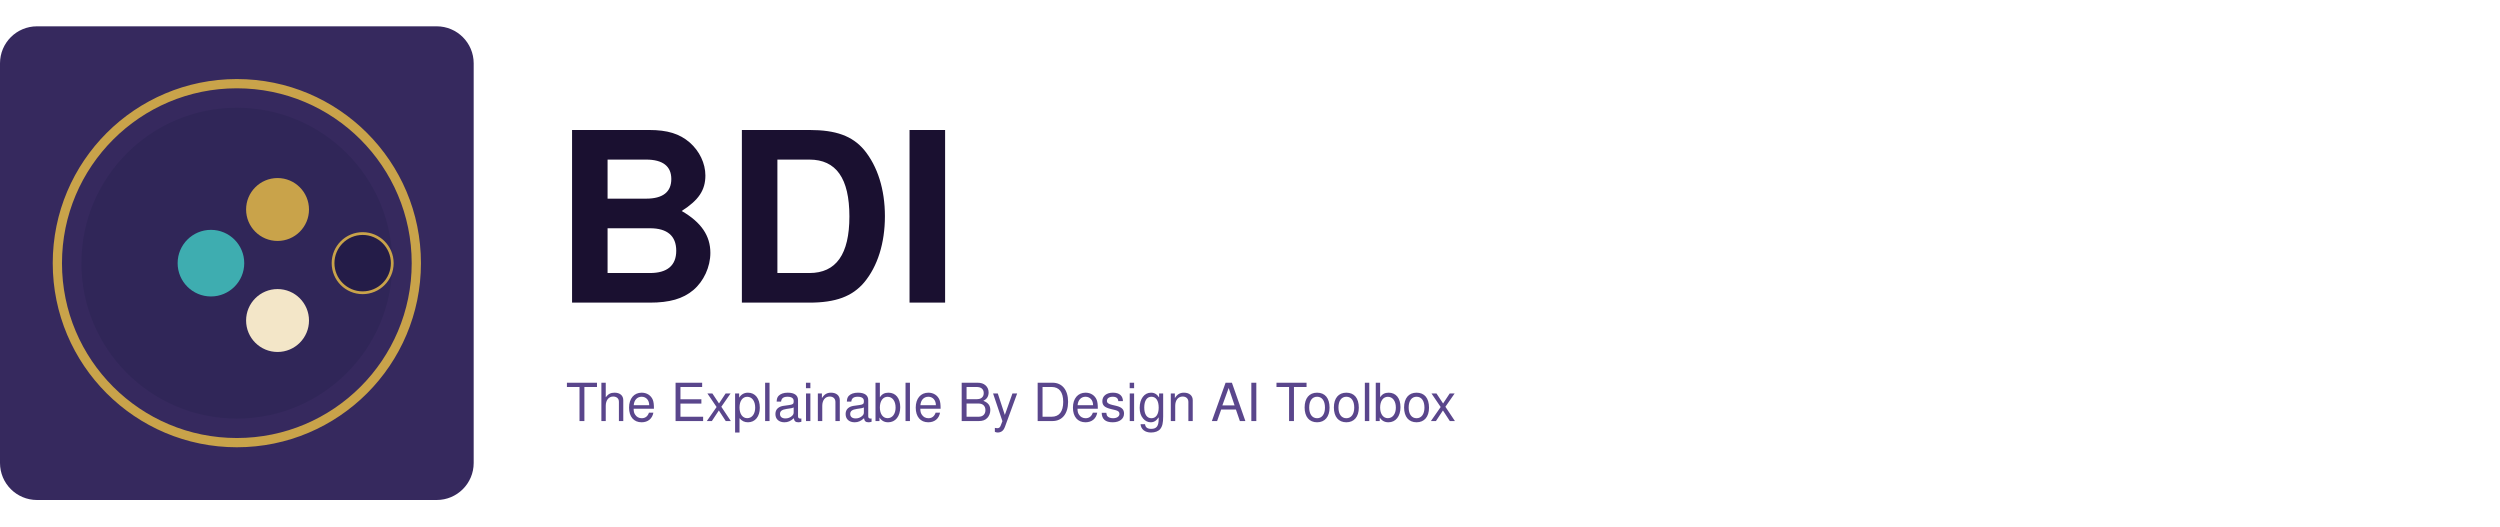
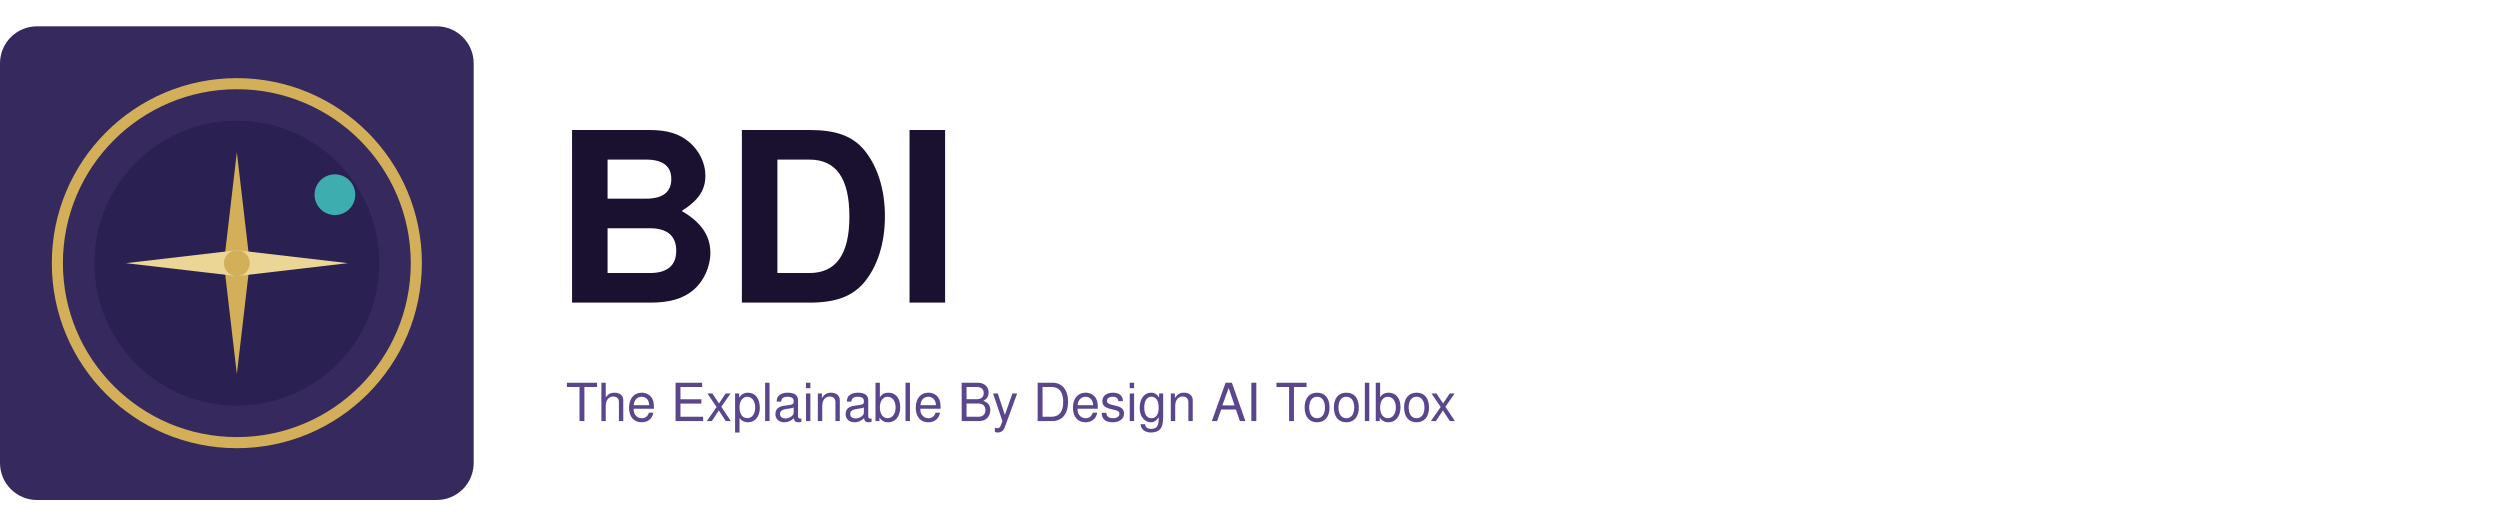
<svg xmlns="http://www.w3.org/2000/svg" viewBox="0 0 760 160" role="img" aria-label="BDI: The Explainable By Design AI Toolbox">
  <svg x="0" y="8" width="144" height="144" viewBox="0 0 512 512">
    <rect width="512" height="512" rx="40" fill="#36295E" />
-     <circle cx="256" cy="256" r="168" fill="#302658" />
-     <circle cx="228" cy="256" r="36" fill="#3EADB0" />
-     <circle cx="300" cy="198" r="34" fill="#C9A34A" />
-     <circle cx="300" cy="318" r="34" fill="#F3E6C8" />
-     <circle cx="392" cy="256" r="32" fill="#241C48" stroke="#C9A34A" stroke-width="3" />
-     <circle cx="256" cy="256" r="194" fill="none" stroke="#C9A34A" stroke-width="10" />
+     <circle cx="256" cy="256" r="154" fill="#2A2052" />
+     <polygon points="256,136 270,256 256,376 242,256" fill="#D4AF5A" />
+     <polygon points="376,256 256,270 136,256 256,242" fill="#ECD696" />
+     <circle cx="256" cy="256" r="14" fill="#D4AF5A" />
+     <circle cx="362" cy="182" r="22" fill="#3EADB0" />
+     <circle cx="256" cy="256" r="194" fill="none" stroke="#D4AF5A" stroke-width="12" />
  </svg>
  <text x="168" y="92" font-family="ui-sans-serif, Helvetica, Arial, sans-serif" font-size="72" font-weight="700" fill="#1A1030">BDI</text>
  <text x="172" y="128" font-family="ui-sans-serif, Helvetica, Arial, sans-serif" font-size="16" fill="#5A468C">The Explainable By Design AI Toolbox</text>
</svg>
